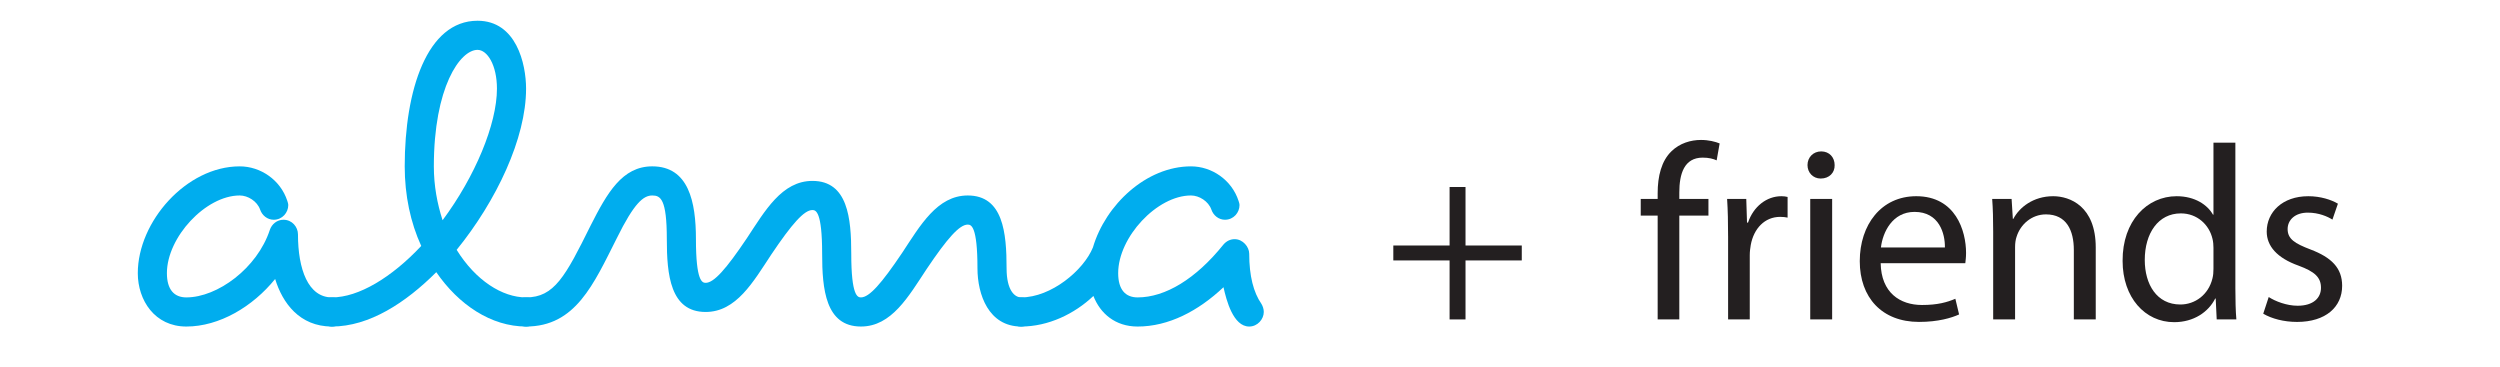
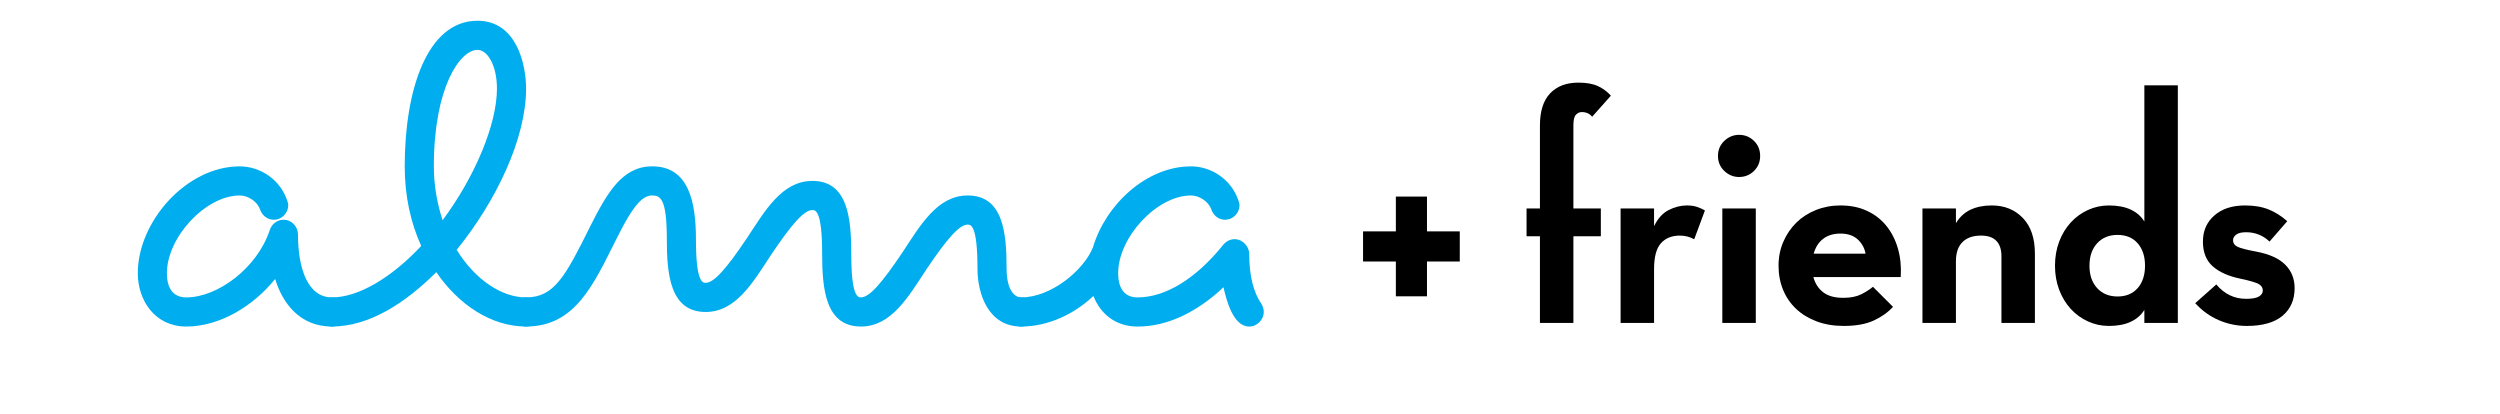
- <svg xmlns="http://www.w3.org/2000/svg" version="1.1" id="Layer_1" x="0px" y="0px" width="482.109px" height="70.6px" viewBox="0 0 482.109 70.6" xml:space="preserve">
-   <g>
-     <path fill="#231F20" d="M282.615,36.062v11.281h10.849v2.88h-10.849V61.6h-3.072V50.223h-10.85v-2.88h10.85V36.062H282.615z" />
-     <path fill="#231F20" d="M319.669,61.6V41.582h-3.265v-3.217h3.265v-1.104c0-3.265,0.72-6.241,2.688-8.113   c1.584-1.536,3.696-2.16,5.664-2.16c1.488,0,2.784,0.336,3.601,0.673l-0.576,3.264c-0.624-0.288-1.488-0.528-2.688-0.528   c-3.601,0-4.513,3.169-4.513,6.721v1.248h5.617v3.217h-5.617V61.6H319.669z" />
-     <path fill="#231F20" d="M333.252,45.614c0-2.736-0.048-5.089-0.191-7.249h3.696l0.144,4.561h0.192   c1.056-3.12,3.601-5.088,6.433-5.088c0.479,0,0.815,0.048,1.2,0.144v3.984c-0.433-0.096-0.864-0.144-1.44-0.144   c-2.977,0-5.089,2.256-5.664,5.424c-0.097,0.576-0.192,1.248-0.192,1.969V61.6h-4.177V45.614z" />
-     <path fill="#231F20" d="M353.797,31.837c0.048,1.44-1.009,2.593-2.688,2.593c-1.488,0-2.544-1.152-2.544-2.593   c0-1.488,1.104-2.64,2.64-2.64C352.788,29.197,353.797,30.349,353.797,31.837z M349.092,61.6V38.365h4.225V61.6H349.092z" />
-     <path fill="#231F20" d="M362.676,50.751c0.096,5.712,3.744,8.064,7.969,8.064c3.024,0,4.849-0.528,6.433-1.2l0.72,3.024   c-1.488,0.672-4.032,1.44-7.729,1.44c-7.152,0-11.425-4.705-11.425-11.714c0-7.008,4.128-12.528,10.896-12.528   c7.585,0,9.602,6.672,9.602,10.944c0,0.864-0.097,1.536-0.145,1.969H362.676z M375.061,47.727c0.049-2.688-1.104-6.865-5.856-6.865   c-4.272,0-6.145,3.937-6.48,6.865H375.061z" />
-     <path fill="#231F20" d="M384.371,44.654c0-2.4-0.048-4.368-0.191-6.289h3.744l0.24,3.841h0.096   c1.152-2.208,3.841-4.368,7.681-4.368c3.217,0,8.209,1.92,8.209,9.889V61.6h-4.225V48.206c0-3.744-1.393-6.864-5.376-6.864   c-2.785,0-4.945,1.968-5.665,4.32c-0.192,0.528-0.288,1.248-0.288,1.969V61.6h-4.225V44.654z" />
-     <path fill="#231F20" d="M431.077,27.517v28.082c0,2.064,0.048,4.417,0.191,6.001h-3.792l-0.192-4.032h-0.096   c-1.296,2.592-4.128,4.561-7.921,4.561c-5.616,0-9.937-4.753-9.937-11.81c-0.048-7.729,4.752-12.48,10.417-12.48   c3.552,0,5.952,1.68,7.009,3.552h0.096V27.517H431.077z M426.853,47.822c0-0.528-0.048-1.248-0.192-1.776   c-0.624-2.688-2.928-4.896-6.097-4.896c-4.368,0-6.96,3.841-6.96,8.978c0,4.704,2.304,8.593,6.864,8.593   c2.832,0,5.425-1.872,6.192-5.041c0.145-0.576,0.192-1.152,0.192-1.824V47.822z" />
-     <path fill="#231F20" d="M437.507,57.279c1.248,0.816,3.456,1.68,5.568,1.68c3.072,0,4.512-1.536,4.512-3.456   c0-2.016-1.2-3.12-4.32-4.272c-4.176-1.488-6.145-3.792-6.145-6.576c0-3.744,3.024-6.816,8.017-6.816   c2.353,0,4.417,0.672,5.713,1.439l-1.056,3.072c-0.912-0.576-2.593-1.344-4.753-1.344c-2.496,0-3.889,1.44-3.889,3.168   c0,1.921,1.393,2.784,4.417,3.937c4.032,1.536,6.097,3.553,6.097,7.009c0,4.08-3.169,6.961-8.689,6.961   c-2.544,0-4.896-0.624-6.528-1.585L437.507,57.279z" />
+ <svg xmlns="http://www.w3.org/2000/svg" version="1.1" id="Layer_1" x="0px" y="0px" width="482.109px" height="79.8px" viewBox="0 0 482.109 79.8" enable-background="new 0 0 482.109 79.8" xml:space="preserve">
+   <g display="none">
+     <path display="inline" fill="#231F20" d="M282.615,36.062v11.281h10.849v2.88h-10.849V61.6h-3.072V50.223h-10.85v-2.88h10.85   V36.062H282.615z" />
+     <path display="inline" fill="#231F20" d="M319.669,61.6V41.582h-3.265v-3.217h3.265v-1.104c0-3.265,0.72-6.241,2.688-8.113   c1.584-1.536,3.695-2.16,5.664-2.16c1.487,0,2.783,0.337,3.601,0.674l-0.576,3.264c-0.624-0.288-1.488-0.528-2.688-0.528   c-3.602,0-4.514,3.169-4.514,6.722v1.248h5.617v3.217h-5.617V61.6H319.669z" />
+     <path display="inline" fill="#231F20" d="M333.252,45.615c0-2.736-0.048-5.09-0.191-7.249h3.696l0.145,4.561h0.191   c1.057-3.12,3.602-5.088,6.434-5.088c0.479,0,0.814,0.048,1.199,0.144v3.984c-0.433-0.096-0.863-0.144-1.439-0.144   c-2.978,0-5.089,2.256-5.664,5.424c-0.097,0.576-0.192,1.248-0.192,1.969V61.6h-4.177L333.252,45.615L333.252,45.615z" />
+     <path display="inline" fill="#231F20" d="M353.797,31.837c0.048,1.439-1.009,2.593-2.688,2.593c-1.488,0-2.544-1.152-2.544-2.593   c0-1.488,1.104-2.64,2.64-2.64C352.788,29.198,353.797,30.349,353.797,31.837z M349.092,61.6V38.365h4.226V61.6H349.092z" />
+     <path display="inline" fill="#231F20" d="M362.676,50.751c0.097,5.712,3.744,8.063,7.969,8.063c3.024,0,4.85-0.527,6.434-1.199   l0.72,3.023c-1.488,0.672-4.032,1.44-7.729,1.44c-7.152,0-11.426-4.705-11.426-11.714s4.129-12.528,10.896-12.528   c7.585,0,9.602,6.672,9.602,10.944c0,0.863-0.097,1.535-0.145,1.969L362.676,50.751L362.676,50.751z M375.061,47.727   c0.05-2.688-1.104-6.865-5.855-6.865c-4.272,0-6.146,3.938-6.48,6.865H375.061z" />
+     <path display="inline" fill="#231F20" d="M384.371,44.654c0-2.399-0.048-4.367-0.191-6.288h3.744l0.24,3.841h0.096   c1.152-2.208,3.841-4.368,7.682-4.368c3.217,0,8.209,1.92,8.209,9.889V61.6h-4.226V48.206c0-3.744-1.393-6.864-5.376-6.864   c-2.785,0-4.945,1.968-5.665,4.32c-0.191,0.527-0.288,1.248-0.288,1.969V61.6h-4.225V44.654L384.371,44.654z" />
+     <path display="inline" fill="#231F20" d="M431.077,27.517v28.082c0,2.064,0.048,4.417,0.19,6.001h-3.792l-0.191-4.032h-0.096   c-1.297,2.593-4.129,4.562-7.922,4.562c-5.615,0-9.937-4.753-9.937-11.811c-0.048-7.729,4.752-12.479,10.417-12.479   c3.552,0,5.952,1.68,7.009,3.552h0.096V27.517H431.077z M426.853,47.823c0-0.528-0.048-1.248-0.191-1.776   c-0.624-2.688-2.928-4.896-6.097-4.896c-4.368,0-6.96,3.842-6.96,8.979c0,4.704,2.304,8.593,6.863,8.593   c2.832,0,5.425-1.872,6.192-5.041c0.145-0.576,0.191-1.152,0.191-1.824L426.853,47.823L426.853,47.823z" />
+     <path display="inline" fill="#231F20" d="M437.507,57.279c1.248,0.816,3.456,1.681,5.568,1.681c3.071,0,4.512-1.536,4.512-3.456   c0-2.017-1.2-3.12-4.32-4.272c-4.176-1.487-6.145-3.792-6.145-6.575c0-3.744,3.023-6.816,8.017-6.816   c2.354,0,4.417,0.672,5.713,1.438l-1.056,3.072c-0.912-0.576-2.593-1.344-4.753-1.344c-2.496,0-3.889,1.439-3.889,3.168   c0,1.921,1.393,2.784,4.417,3.937c4.031,1.536,6.097,3.554,6.097,7.01c0,4.08-3.169,6.961-8.689,6.961   c-2.544,0-4.896-0.624-6.527-1.585L437.507,57.279z" />
  </g>
  <g>
-     <path fill="#00ADEE" d="M52.78,42.377c-1.216,0-2.245-0.843-2.622-1.967c-0.559-1.592-2.338-2.714-3.93-2.714   c-6.553,0-14.041,8.05-14.041,14.978c0,3.181,1.405,4.679,3.745,4.679c5.991,0,13.667-5.616,16.1-13.01   c0.373-1.124,1.404-1.966,2.62-1.966c1.686,0,2.809,1.403,2.809,2.808c0,6.739,1.966,12.168,6.552,12.168   c1.497,0,2.807,1.312,2.807,2.808c0,1.498-1.31,2.809-2.807,2.809c-6.272,0-9.548-4.585-10.953-9.173   c-4.304,5.336-10.762,9.173-17.128,9.173c-6.083,0-9.359-5.055-9.359-10.295c0-9.923,9.359-20.594,19.655-20.594   c4.025,0,7.862,2.622,9.175,6.646c0.091,0.28,0.186,0.561,0.186,0.842C55.589,40.973,54.465,42.377,52.78,42.377" />
-     <path fill="#00ADEE" d="M92.088,9.616c-3.371,0-8.424,7.208-8.424,22.465c0,3.743,0.656,7.207,1.685,10.39   c6.271-8.426,10.484-18.533,10.484-25.367C95.833,12.518,93.96,9.616,92.088,9.616 M101.45,62.969   c-6.742,0-13.012-4.212-17.317-10.483c-5.898,5.897-12.918,10.483-20.126,10.483c-1.498,0-2.808-1.31-2.808-2.808   c0-1.497,1.31-2.809,2.808-2.809c5.15,0,11.515-3.838,17.224-9.922c-2.061-4.493-3.184-9.733-3.184-15.35   C78.047,17.385,82.354,4,92.088,4c7.488,0,9.362,8.33,9.362,13.104c0,9.549-5.711,21.622-13.387,31.077   c3.652,5.896,8.799,9.172,13.387,9.172c1.497,0,2.807,1.312,2.807,2.809C104.257,61.659,102.947,62.969,101.45,62.969" />
-     <path fill="#00ADEE" d="M196.922,62.969c-6.273,0-8.424-6.178-8.424-11.231c0-8.144-1.219-8.426-1.874-8.426   c-1.592,0-3.93,2.621-7.955,8.612c-3.463,5.242-6.74,11.045-12.638,11.045c-6.832,0-7.486-7.207-7.486-14.04   c0-8.143-1.22-8.424-1.874-8.424c-1.592,0-3.93,2.621-7.955,8.611c-3.462,5.241-6.739,11.045-12.637,11.045   c-6.832,0-7.487-7.207-7.487-14.04c0-7.771-1.22-8.424-2.809-8.424c-1.685,0-3.464,1.402-6.834,8.235   c-4.492,8.894-7.956,17.036-17.503,17.036c-1.497,0-2.807-1.31-2.807-2.808c0-1.497,1.31-2.809,2.807-2.809   c5.431,0,7.582-4.024,12.449-13.853c3.184-6.272,6.084-11.419,11.888-11.419c7.021,0,8.424,6.833,8.424,14.04   c0,8.143,1.217,8.424,1.872,8.424c1.592,0,3.931-2.621,7.956-8.612c3.464-5.24,6.74-11.045,12.636-11.045   c6.834,0,7.489,7.208,7.489,14.041c0,8.144,1.217,8.424,1.871,8.424c1.592,0,3.932-2.621,7.957-8.611   c3.464-5.241,6.74-11.044,12.636-11.044c6.834,0,7.489,7.207,7.489,14.04c0,4.306,1.59,5.615,2.809,5.615   c1.497,0,2.807,1.312,2.807,2.809C199.729,61.659,198.419,62.969,196.922,62.969" />
-     <path fill="#00ADEE" d="M236.226,42.377c-1.219,0-2.246-0.843-2.622-1.967c-0.562-1.592-2.342-2.714-3.932-2.714   c-6.553,0-14.039,8.05-14.039,14.978c0,3.181,1.402,4.679,3.744,4.679c5.336,0,11.23-3.557,16.565-10.202   c0.564-0.655,1.311-1.03,2.154-1.03c1.589,0,2.807,1.498,2.807,2.809c0,4.306,0.844,7.488,2.34,9.642   c0.283,0.467,0.469,1.029,0.469,1.59c0,1.404-1.213,2.809-2.809,2.809c-3.088,0-4.396-5.055-4.961-7.581   c-4.866,4.587-10.575,7.581-16.565,7.581c-4.308,0-7.211-2.526-8.52-5.896c-3.648,3.463-8.704,5.896-13.946,5.896   c-1.497,0-2.807-1.311-2.807-2.809c0-1.496,1.31-2.808,2.807-2.808c5.804,0,12.075-5.241,13.854-9.641   c2.434-8.236,10.294-15.632,18.906-15.632c4.023,0,7.862,2.622,9.172,6.646c0.095,0.28,0.188,0.561,0.188,0.842   C239.032,40.973,237.907,42.377,236.226,42.377" />
+     <path fill="#00ADEE" d="M52.78,42.377c-1.216,0-2.245-0.843-2.622-1.967c-0.559-1.593-2.338-2.715-3.93-2.715   c-6.553,0-14.041,8.051-14.041,14.979c0,3.181,1.405,4.679,3.745,4.679c5.991,0,13.667-5.616,16.1-13.01   c0.373-1.124,1.404-1.966,2.62-1.966c1.686,0,2.809,1.403,2.809,2.808c0,6.739,1.966,12.168,6.552,12.168   c1.497,0,2.807,1.312,2.807,2.809c0,1.498-1.31,2.809-2.807,2.809c-6.272,0-9.548-4.585-10.953-9.173   c-4.304,5.336-10.762,9.173-17.128,9.173c-6.083,0-9.359-5.055-9.359-10.295c0-9.923,9.359-20.594,19.655-20.594   c4.025,0,7.862,2.622,9.175,6.646c0.091,0.28,0.186,0.562,0.186,0.842C55.589,40.973,54.465,42.377,52.78,42.377" />
+     <path fill="#00ADEE" d="M92.088,9.616c-3.371,0-8.424,7.208-8.424,22.465c0,3.743,0.656,7.207,1.685,10.39   c6.271-8.426,10.484-18.533,10.484-25.367C95.833,12.518,93.96,9.616,92.088,9.616 M101.45,62.969   c-6.742,0-13.012-4.212-17.317-10.483c-5.898,5.897-12.918,10.483-20.126,10.483c-1.498,0-2.808-1.31-2.808-2.808   c0-1.497,1.31-2.81,2.808-2.81c5.15,0,11.515-3.838,17.224-9.922c-2.061-4.493-3.184-9.732-3.184-15.35   C78.047,17.385,82.354,4,92.088,4c7.488,0,9.362,8.33,9.362,13.104c0,9.549-5.711,21.622-13.387,31.077   c3.652,5.896,8.799,9.172,13.387,9.172c1.497,0,2.807,1.312,2.807,2.81S102.947,62.969,101.45,62.969" />
+     <path fill="#00ADEE" d="M196.922,62.969c-6.273,0-8.424-6.178-8.424-11.231c0-8.144-1.219-8.426-1.874-8.426   c-1.592,0-3.93,2.621-7.955,8.612c-3.463,5.242-6.74,11.045-12.638,11.045c-6.832,0-7.486-7.207-7.486-14.04   c0-8.143-1.22-8.424-1.874-8.424c-1.592,0-3.93,2.621-7.955,8.611c-3.462,5.24-6.739,11.045-12.637,11.045   c-6.832,0-7.487-7.207-7.487-14.04c0-7.771-1.22-8.424-2.809-8.424c-1.685,0-3.464,1.401-6.834,8.234   c-4.492,8.895-7.956,17.036-17.503,17.036c-1.497,0-2.807-1.31-2.807-2.808c0-1.497,1.31-2.81,2.807-2.81   c5.431,0,7.582-4.023,12.449-13.853c3.184-6.272,6.084-11.419,11.888-11.419c7.021,0,8.424,6.833,8.424,14.04   c0,8.143,1.217,8.424,1.872,8.424c1.592,0,3.931-2.621,7.956-8.612c3.464-5.24,6.74-11.045,12.636-11.045   c6.834,0,7.489,7.208,7.489,14.041c0,8.144,1.217,8.424,1.871,8.424c1.592,0,3.932-2.621,7.957-8.61   c3.464-5.241,6.74-11.045,12.636-11.045c6.834,0,7.489,7.207,7.489,14.04c0,4.307,1.59,5.615,2.809,5.615   c1.497,0,2.807,1.312,2.807,2.81C199.729,61.659,198.419,62.969,196.922,62.969" />
+     <path fill="#00ADEE" d="M236.226,42.377c-1.219,0-2.246-0.843-2.622-1.967c-0.562-1.593-2.342-2.715-3.932-2.715   c-6.553,0-14.039,8.051-14.039,14.979c0,3.181,1.402,4.679,3.744,4.679c5.336,0,11.23-3.557,16.565-10.202   c0.564-0.654,1.311-1.029,2.154-1.029c1.589,0,2.807,1.498,2.807,2.809c0,4.306,0.844,7.488,2.34,9.643   c0.282,0.467,0.469,1.028,0.469,1.59c0,1.403-1.213,2.809-2.809,2.809c-3.088,0-4.396-5.055-4.961-7.581   c-4.866,4.587-10.575,7.581-16.565,7.581c-4.308,0-7.211-2.526-8.52-5.896c-3.648,3.463-8.704,5.896-13.946,5.896   c-1.497,0-2.807-1.311-2.807-2.809c0-1.496,1.31-2.809,2.807-2.809c5.804,0,12.075-5.241,13.854-9.641   c2.434-8.236,10.294-15.632,18.906-15.632c4.023,0,7.862,2.622,9.172,6.646c0.095,0.28,0.188,0.562,0.188,0.842   C239.032,40.973,237.907,42.377,236.226,42.377" />
+   </g>
+   <g>
+     <path d="M275.185,57.141h-6.003v-6.712h-6.325V44.62h6.325v-6.712h6.003v6.712h6.323v5.809h-6.323V57.141z" />
+     <path d="M303.42,62.274h-6.453V45.559h-2.581V40.2h2.581V24.195c0-2.754,0.655-4.818,1.969-6.196   c1.312-1.376,3.129-2.065,5.452-2.065c1.55,0,2.808,0.227,3.776,0.678c0.969,0.453,1.797,1.064,2.484,1.84l-3.614,4.065   c-0.474-0.602-1.141-0.904-2-0.904c-0.43,0-0.807,0.172-1.13,0.517c-0.323,0.345-0.484,1.011-0.484,2.001V40.2h5.292v5.358h-5.292   V62.274L303.42,62.274z" />
+     <path d="M312.52,40.2h6.454v3.42c0.731-1.504,1.679-2.548,2.84-3.127c1.162-0.581,2.324-0.874,3.485-0.874   c0.774,0,1.441,0.097,2.001,0.293c0.56,0.192,1.055,0.417,1.483,0.676l-2.064,5.553c-0.86-0.474-1.786-0.71-2.774-0.71   c-1.549,0-2.765,0.493-3.648,1.481c-0.881,0.992-1.322,2.648-1.322,4.97v10.392h-6.454V40.2L312.52,40.2z" />
+     <path d="M335.367,34.134c-1.075,0-2.022-0.388-2.84-1.16c-0.817-0.776-1.227-1.743-1.227-2.905c0-1.163,0.409-2.129,1.227-2.905   c0.817-0.774,1.765-1.162,2.84-1.162c1.118,0,2.076,0.387,2.872,1.162c0.796,0.775,1.194,1.742,1.194,2.905   c0,1.162-0.398,2.129-1.194,2.905C337.443,33.746,336.485,34.134,335.367,34.134z M332.14,40.2h6.454v22.073h-6.454V40.2z" />
+     <path d="M351.599,56.37c0.926,0.709,2.206,1.064,3.842,1.064c1.418,0,2.581-0.227,3.484-0.68c0.902-0.452,1.655-0.936,2.259-1.45   l3.871,3.871c-0.99,1.077-2.236,1.956-3.741,2.646c-1.507,0.688-3.42,1.033-5.745,1.033c-1.936,0-3.68-0.29-5.228-0.871   c-1.55-0.582-2.872-1.387-3.97-2.42c-1.098-1.034-1.937-2.258-2.518-3.68c-0.58-1.42-0.872-2.971-0.872-4.646   c0-1.677,0.313-3.228,0.938-4.647c0.623-1.419,1.463-2.646,2.517-3.68c1.055-1.031,2.312-1.838,3.775-2.417   c1.463-0.581,3.034-0.874,4.712-0.874c1.936,0,3.657,0.354,5.161,1.063c1.507,0.71,2.757,1.692,3.744,2.938   c0.99,1.25,1.723,2.71,2.196,4.39c0.473,1.68,0.643,3.484,0.515,5.423h-16.844C350.04,54.68,350.674,55.66,351.599,56.37z    M359.763,48.912c-0.214-1.116-0.73-2.042-1.548-2.771c-0.818-0.733-1.916-1.098-3.292-1.098c-1.334,0-2.441,0.33-3.324,1   c-0.881,0.666-1.494,1.624-1.84,2.869H359.763L359.763,48.912z" />
+     <path d="M370.734,40.2h6.455v2.841c0.73-1.206,1.677-2.075,2.839-2.615c1.162-0.537,2.518-0.807,4.066-0.807   c2.453,0,4.453,0.807,6.004,2.422c1.547,1.612,2.321,3.904,2.321,6.871v13.361h-6.454V49.365c0-1.246-0.321-2.217-0.969-2.903   c-0.644-0.688-1.637-1.03-2.969-1.03c-1.547,0-2.741,0.416-3.582,1.257c-0.838,0.839-1.257,2.075-1.257,3.711v11.875h-6.455V40.2z" />
+     <path d="M406.685,62.855c-1.42,0-2.767-0.29-4.035-0.871c-1.27-0.582-2.378-1.387-3.325-2.42c-0.945-1.034-1.686-2.258-2.226-3.68   c-0.538-1.42-0.808-2.971-0.808-4.646c0-1.677,0.27-3.226,0.808-4.647c0.54-1.419,1.28-2.646,2.226-3.68   c0.947-1.031,2.056-1.838,3.325-2.417c1.269-0.581,2.615-0.874,4.035-0.874c1.677,0,3.086,0.27,4.228,0.807   c1.14,0.54,2.011,1.302,2.613,2.292V16.451h6.454v45.823h-6.454v-2.518c-0.603,0.99-1.474,1.754-2.613,2.291   C409.771,62.585,408.361,62.855,406.685,62.855z M408.361,57.174c1.636,0,2.926-0.536,3.872-1.611   c0.947-1.075,1.42-2.518,1.42-4.325c0-1.806-0.473-3.248-1.42-4.325c-0.946-1.075-2.236-1.612-3.872-1.612   s-2.946,0.537-3.938,1.612c-0.989,1.077-1.482,2.52-1.482,4.325c0,1.808,0.493,3.25,1.482,4.325   C405.415,56.638,406.726,57.174,408.361,57.174z" />
+     <path d="M433.273,62.855c-1.852,0-3.636-0.364-5.358-1.098c-1.718-0.733-3.246-1.829-4.58-3.291l4.066-3.613   c1.547,1.85,3.463,2.774,5.744,2.774c1.162,0,1.99-0.152,2.483-0.453c0.494-0.301,0.741-0.687,0.741-1.159   c0-0.52-0.257-0.926-0.771-1.229c-0.52-0.299-1.68-0.644-3.487-1.031c-2.325-0.474-4.119-1.268-5.39-2.39   c-1.268-1.116-1.902-2.71-1.902-4.775c0-2.064,0.729-3.741,2.195-5.031c1.46-1.292,3.44-1.939,5.936-1.939   c1.764,0,3.28,0.26,4.551,0.776c1.271,0.515,2.464,1.27,3.582,2.258l-3.423,3.937c-0.558-0.558-1.224-1-2-1.323   c-0.771-0.322-1.612-0.484-2.515-0.484c-0.861,0-1.497,0.152-1.903,0.453c-0.411,0.301-0.615,0.668-0.615,1.095   c0,0.561,0.292,0.982,0.872,1.26c0.581,0.281,1.796,0.593,3.647,0.938c2.494,0.472,4.346,1.311,5.549,2.517   s1.808,2.711,1.808,4.519c0,2.237-0.774,4.012-2.322,5.323C438.631,62.197,436.328,62.855,433.273,62.855z" />
+   </g>
+   <g display="none">
+     <path display="inline" d="M335.222,40.94h6.294v2.453c1.301-2.013,3.314-3.021,6.043-3.021c2.852,0,4.886,1.216,6.104,3.651   c1.762-2.436,4.365-3.651,7.805-3.651c2.518,0,4.479,0.809,5.883,2.424c1.404,1.617,2.111,3.787,2.111,6.515v13.152h-6.296V49.94   c0-1.216-0.239-2.172-0.723-2.864c-0.483-0.693-1.396-1.039-2.738-1.039c-2.812,0-4.216,1.615-4.216,4.847v11.579h-6.293V49.94   c0-1.216-0.244-2.172-0.723-2.864c-0.483-0.693-1.395-1.039-2.738-1.039c-2.811,0-4.217,1.615-4.217,4.847v11.579h-6.296V40.94   L335.222,40.94z" />
+     <path display="inline" d="M385.913,46.51c-0.733-0.566-1.667-0.851-2.8-0.851c-1.131,0-2.117,0.208-2.957,0.627   c-0.838,0.422-1.573,0.988-2.203,1.701l-3.838-3.526c2.393-2.724,5.518-4.09,9.377-4.09c3.062,0,5.475,0.789,7.238,2.359   c1.76,1.574,2.641,3.957,2.641,7.145v12.587h-6.293v-1.953c-1.428,1.682-3.44,2.519-6.043,2.519c-1.092,0-2.117-0.135-3.084-0.405   c-0.965-0.275-1.813-0.706-2.549-1.29c-0.733-0.589-1.31-1.334-1.729-2.235c-0.421-0.903-0.63-1.979-0.63-3.24   c0-1.049,0.222-1.971,0.662-2.77s1.039-1.457,1.792-1.984c0.754-0.521,1.648-0.911,2.676-1.163   c1.029-0.251,2.129-0.375,3.304-0.375h5.603C387.036,48.094,386.649,47.075,385.913,46.51z M381.791,53.84   c-0.838,0-1.469,0.191-1.889,0.567c-0.419,0.374-0.629,0.881-0.629,1.509c0,0.588,0.22,1.085,0.661,1.48   c0.442,0.398,1.187,0.596,2.235,0.596c1.426,0,2.6-0.323,3.523-0.971c0.925-0.651,1.387-1.419,1.387-2.295v-0.885h-5.289V53.84z" />
+     <path display="inline" d="M398.344,40.94h6.293v2.453c0.586-0.963,1.438-1.711,2.548-2.232c1.113-0.526,2.487-0.789,4.123-0.789   c1.383,0,2.696,0.282,3.932,0.851c1.239,0.567,2.32,1.354,3.241,2.36c0.924,1.01,1.646,2.202,2.171,3.588   c0.525,1.383,0.788,2.893,0.788,4.53c0,1.637-0.263,3.146-0.788,4.529c-0.525,1.384-1.247,2.581-2.171,3.587   c-0.923,1.008-2.002,1.796-3.241,2.366c-1.235,0.563-2.549,0.845-3.932,0.845c-1.636,0-3.01-0.262-4.123-0.784   c-1.11-0.524-1.96-1.273-2.548-2.234v15.797h-6.293V40.94z M409.672,57.491c1.595,0,2.874-0.525,3.838-1.575   c0.967-1.045,1.448-2.451,1.448-4.215c0-1.762-0.481-3.166-1.448-4.212c-0.964-1.052-2.243-1.575-3.838-1.575   c-1.593,0-2.853,0.523-3.778,1.575c-0.921,1.046-1.384,2.45-1.384,4.212c0,1.764,0.461,3.17,1.384,4.215   C406.819,56.966,408.075,57.491,409.672,57.491z" />
+     <path display="inline" d="M432.957,63.028c-1.805,0-3.544-0.356-5.226-1.067c-1.677-0.711-3.168-1.784-4.467-3.209l3.966-3.526   c1.509,1.804,3.376,2.709,5.599,2.709c1.134,0,1.941-0.149,2.423-0.444c0.483-0.293,0.726-0.671,0.726-1.132   c0-0.502-0.251-0.902-0.756-1.197c-0.503-0.293-1.637-0.628-3.399-1.004c-2.266-0.463-4.016-1.241-5.255-2.332   c-1.237-1.09-1.857-2.642-1.857-4.655c0-2.018,0.716-3.651,2.14-4.909c1.427-1.262,3.357-1.889,5.792-1.889   c1.717,0,3.197,0.254,4.434,0.754c1.238,0.504,2.403,1.239,3.492,2.204l-3.332,3.841c-0.545-0.546-1.198-0.974-1.95-1.288   c-0.757-0.313-1.573-0.473-2.456-0.473c-0.837,0-1.458,0.145-1.857,0.441c-0.396,0.294-0.596,0.649-0.596,1.072   c0,0.54,0.284,0.951,0.851,1.223c0.565,0.276,1.751,0.578,3.557,0.914c2.432,0.46,4.236,1.281,5.411,2.455   c1.175,1.173,1.764,2.643,1.764,4.401c0,2.182-0.756,3.913-2.265,5.193C438.182,62.393,435.937,63.028,432.957,63.028z" />
+     <path display="inline" d="M464.675,62.462h-6.292V46.161h-2.517V40.94h2.517V25.33c0-2.683,0.641-4.697,1.919-6.04   c1.28-1.344,3.052-2.016,5.317-2.016c1.512,0,2.738,0.222,3.682,0.663c0.945,0.439,1.753,1.039,2.423,1.793l-3.525,3.963   c-0.459-0.586-1.109-0.879-1.949-0.879c-0.42,0-0.786,0.167-1.101,0.504c-0.317,0.334-0.474,0.986-0.474,1.951v15.67h5.162v5.222   h-5.162V62.462L464.675,62.462z" />
+     <path display="inline" d="M483.807,63.028c-1.635,0-3.177-0.281-4.623-0.845c-1.45-0.57-2.698-1.358-3.747-2.366   c-1.049-1.006-1.879-2.2-2.487-3.584c-0.608-1.386-0.912-2.896-0.912-4.532c0-1.638,0.304-3.147,0.912-4.53   c0.608-1.382,1.436-2.578,2.487-3.588c1.049-1.006,2.297-1.791,3.747-2.36c1.446-0.568,2.988-0.851,4.623-0.851   c1.638,0,3.179,0.282,4.624,0.851c1.449,0.567,2.698,1.354,3.746,2.36c1.049,1.01,1.877,2.202,2.487,3.588   c0.608,1.383,0.913,2.893,0.913,4.53c0,1.637-0.305,3.146-0.913,4.532c-0.608,1.381-1.438,2.578-2.487,3.584   c-1.048,1.008-2.297,1.796-3.746,2.366C486.985,62.746,485.444,63.028,483.807,63.028z M483.807,57.677   c1.638,0,2.926-0.552,3.87-1.667c0.942-1.111,1.416-2.545,1.416-4.31c0-1.764-0.474-3.199-1.416-4.309   c-0.944-1.115-2.232-1.673-3.87-1.673c-1.635,0-2.924,0.558-3.869,1.673c-0.945,1.109-1.416,2.545-1.416,4.309   c0,1.765,0.471,3.198,1.416,4.31C480.883,57.125,482.172,57.677,483.807,57.677z" />
+     <path display="inline" d="M499.729,40.94h6.293v3.339c0.711-1.47,1.635-2.487,2.769-3.054c1.134-0.569,2.266-0.853,3.398-0.853   c0.755,0,1.405,0.097,1.95,0.283c0.547,0.192,1.029,0.413,1.448,0.664l-2.008,5.412c-0.843-0.461-1.745-0.693-2.711-0.693   c-1.509,0-2.696,0.48-3.556,1.451c-0.857,0.96-1.287,2.577-1.287,4.844v10.129h-6.294V40.94H499.729z" />
+     <path display="inline" d="M540.764,63.028c-1.638,0-3.158-0.281-4.565-0.845c-1.405-0.57-2.612-1.358-3.619-2.366   c-1.004-1.006-1.803-2.2-2.389-3.584c-0.589-1.386-0.882-2.896-0.882-4.532c0-1.638,0.291-3.147,0.882-4.53   c0.586-1.382,1.385-2.578,2.389-3.588c1.007-1.006,2.205-1.791,3.588-2.36c1.386-0.568,2.87-0.851,4.468-0.851   c2.182,0,3.985,0.349,5.411,1.039c1.428,0.694,2.62,1.605,3.587,2.735l-4.151,3.84c-0.546-0.586-1.217-1.091-2.015-1.511   c-0.799-0.421-1.677-0.627-2.643-0.627c-1.593,0-2.83,0.564-3.714,1.698c-0.883,1.134-1.321,2.517-1.321,4.154   c0,1.637,0.45,3.021,1.352,4.155c0.904,1.13,2.171,1.7,3.811,1.7c1.214,0,2.212-0.243,2.986-0.727   c0.779-0.48,1.418-0.995,1.921-1.538l4.154,3.776c-1.049,1.214-2.285,2.184-3.714,2.893   C544.876,62.671,543.03,63.028,540.764,63.028z" />
+     <path display="inline" d="M553.913,17.781h6.296v25.931c0.712-1.133,1.635-1.972,2.771-2.52c1.128-0.544,2.452-0.819,3.959-0.819   c2.393,0,4.346,0.79,5.855,2.362c1.511,1.573,2.266,3.806,2.266,6.702v13.025h-6.293V49.875c0-1.217-0.312-2.16-0.943-2.832   c-0.631-0.673-1.596-1.007-2.895-1.007c-1.511,0-2.678,0.407-3.493,1.227c-0.818,0.818-1.227,2.023-1.227,3.616v11.579h-6.294   V17.781H553.913z" />
+     <path display="inline" d="M591.522,46.51c-0.741-0.566-1.673-0.851-2.806-0.851c-1.131,0-2.117,0.208-2.954,0.627   c-0.842,0.422-1.574,0.988-2.203,1.701l-3.835-3.526c2.387-2.724,5.515-4.09,9.372-4.09c3.062,0,5.475,0.789,7.239,2.359   c1.761,1.574,2.643,3.957,2.643,7.145v12.587h-6.291v-1.953c-1.43,1.682-3.443,2.519-6.047,2.519c-1.09,0-2.115-0.135-3.081-0.405   c-0.965-0.275-1.814-0.706-2.547-1.29c-0.735-0.589-1.314-1.334-1.731-2.235c-0.422-0.903-0.63-1.979-0.63-3.24   c0-1.049,0.219-1.971,0.661-2.77s1.039-1.457,1.795-1.984c0.753-0.521,1.645-0.911,2.673-1.163   c1.029-0.251,2.133-0.375,3.305-0.375h5.603C592.641,48.094,592.251,47.075,591.522,46.51z M587.396,53.84   c-0.842,0-1.468,0.191-1.89,0.567c-0.418,0.374-0.626,0.881-0.626,1.509c0,0.588,0.22,1.085,0.657,1.48   c0.44,0.398,1.188,0.596,2.233,0.596c1.429,0,2.604-0.323,3.528-0.971c0.923-0.651,1.383-1.419,1.383-2.295v-0.885h-5.286V53.84z" />
+     <path display="inline" d="M603.822,40.94h6.293v2.771c0.711-1.177,1.637-2.029,2.768-2.549c1.133-0.526,2.455-0.79,3.968-0.79   c2.389,0,4.34,0.79,5.853,2.362c1.511,1.573,2.266,3.806,2.266,6.702v13.025h-6.295V49.875c0-1.217-0.311-2.16-0.945-2.832   c-0.625-0.673-1.594-1.007-2.893-1.007c-1.509,0-2.675,0.407-3.492,1.227c-0.817,0.818-1.226,2.026-1.226,3.616v11.579h-6.296   V40.94L603.822,40.94z" />
+     <path display="inline" d="M649.952,40.94v4.779h-3.085c0.254,0.461,0.462,0.969,0.63,1.515c0.168,0.541,0.252,1.11,0.252,1.697   c0,1.261-0.231,2.412-0.695,3.463c-0.458,1.047-1.101,1.951-1.914,2.705c-0.823,0.757-1.795,1.344-2.931,1.763   c-1.133,0.42-2.349,0.628-3.649,0.628c-1.513,0-2.918-0.273-4.219-0.817c-0.374,0.376-0.564,0.837-0.564,1.385   c0,0.291,0.062,0.557,0.19,0.788c0.124,0.23,0.374,0.417,0.754,0.564c0.379,0.147,0.949,0.283,1.7,0.407   c0.758,0.126,1.766,0.213,3.023,0.254c2.012,0.125,3.722,0.386,5.129,0.787c1.407,0.399,2.536,0.943,3.397,1.633   c0.861,0.697,1.48,1.516,1.855,2.457c0.376,0.942,0.566,2.003,0.566,3.179c0,2.432-0.913,4.438-2.736,6.008   c-1.824,1.575-4.73,2.362-8.718,2.362c-3.857,0-6.797-0.704-8.809-2.11c-2.014-1.402-3.021-3.239-3.021-5.506   c0-1.51,0.376-2.702,1.131-3.587c0.758-0.883,1.786-1.552,3.087-2.014c-0.925-0.419-1.616-1.029-2.076-1.826   c-0.462-0.797-0.695-1.678-0.695-2.643c0-2.012,0.984-3.483,2.955-4.405c-0.667-0.712-1.196-1.528-1.57-2.455   c-0.378-0.923-0.567-1.928-0.567-3.021c0-1.26,0.233-2.411,0.692-3.459s1.103-1.952,1.924-2.706   c0.813-0.754,1.779-1.34,2.892-1.763c1.112-0.418,2.336-0.629,3.68-0.629c1.347,0,2.52,0.188,3.528,0.567H649.952L649.952,40.94z    M638.937,71.147c1.89,0,3.232-0.261,4.032-0.789c0.795-0.521,1.195-1.205,1.195-2.042c0-0.838-0.424-1.49-1.262-1.954   c-0.837-0.459-2.496-0.689-4.97-0.689c-1.594,0-2.82,0.191-3.682,0.564c-0.86,0.378-1.292,1.07-1.292,2.079   c0,0.88,0.505,1.572,1.516,2.075C635.479,70.896,636.967,71.147,638.937,71.147z M638.56,52.518c1.133,0,2.036-0.323,2.71-0.973   c0.669-0.65,1.005-1.522,1.005-2.616c0-1.088-0.336-1.96-1.005-2.611c-0.674-0.648-1.577-0.976-2.71-0.976   c-1.13,0-2.035,0.327-2.704,0.976c-0.673,0.65-1.004,1.523-1.004,2.611c0,1.094,0.334,1.966,1.004,2.616   C636.524,52.195,637.428,52.518,638.56,52.518z" />
+     <path display="inline" d="M660.431,56.705c0.902,0.691,2.146,1.039,3.744,1.039c1.383,0,2.518-0.223,3.396-0.661   c0.882-0.444,1.615-0.914,2.201-1.416l3.777,3.776c-0.961,1.047-2.182,1.909-3.646,2.579c-1.467,0.669-3.337,1.009-5.603,1.009   c-1.887,0-3.589-0.282-5.099-0.849c-1.51-0.564-2.798-1.356-3.873-2.363c-1.064-1.008-1.882-2.203-2.452-3.586   c-0.563-1.384-0.849-2.895-0.849-4.532c0-1.635,0.303-3.146,0.913-4.529c0.611-1.382,1.428-2.579,2.455-3.589   c1.03-1.005,2.252-1.791,3.684-2.358c1.425-0.568,2.956-0.853,4.591-0.853c1.89,0,3.565,0.35,5.035,1.04   c1.469,0.694,2.686,1.644,3.65,2.866c0.965,1.212,1.68,2.642,2.141,4.277c0.458,1.636,0.626,3.397,0.503,5.284h-16.427   C658.911,55.059,659.527,56.01,660.431,56.705z M668.392,49.437c-0.208-1.093-0.711-1.993-1.512-2.705   c-0.797-0.713-1.864-1.07-3.209-1.07c-1.296,0-2.382,0.326-3.24,0.974c-0.861,0.653-1.456,1.585-1.794,2.802H668.392   L668.392,49.437z" />
  </g>
</svg>
